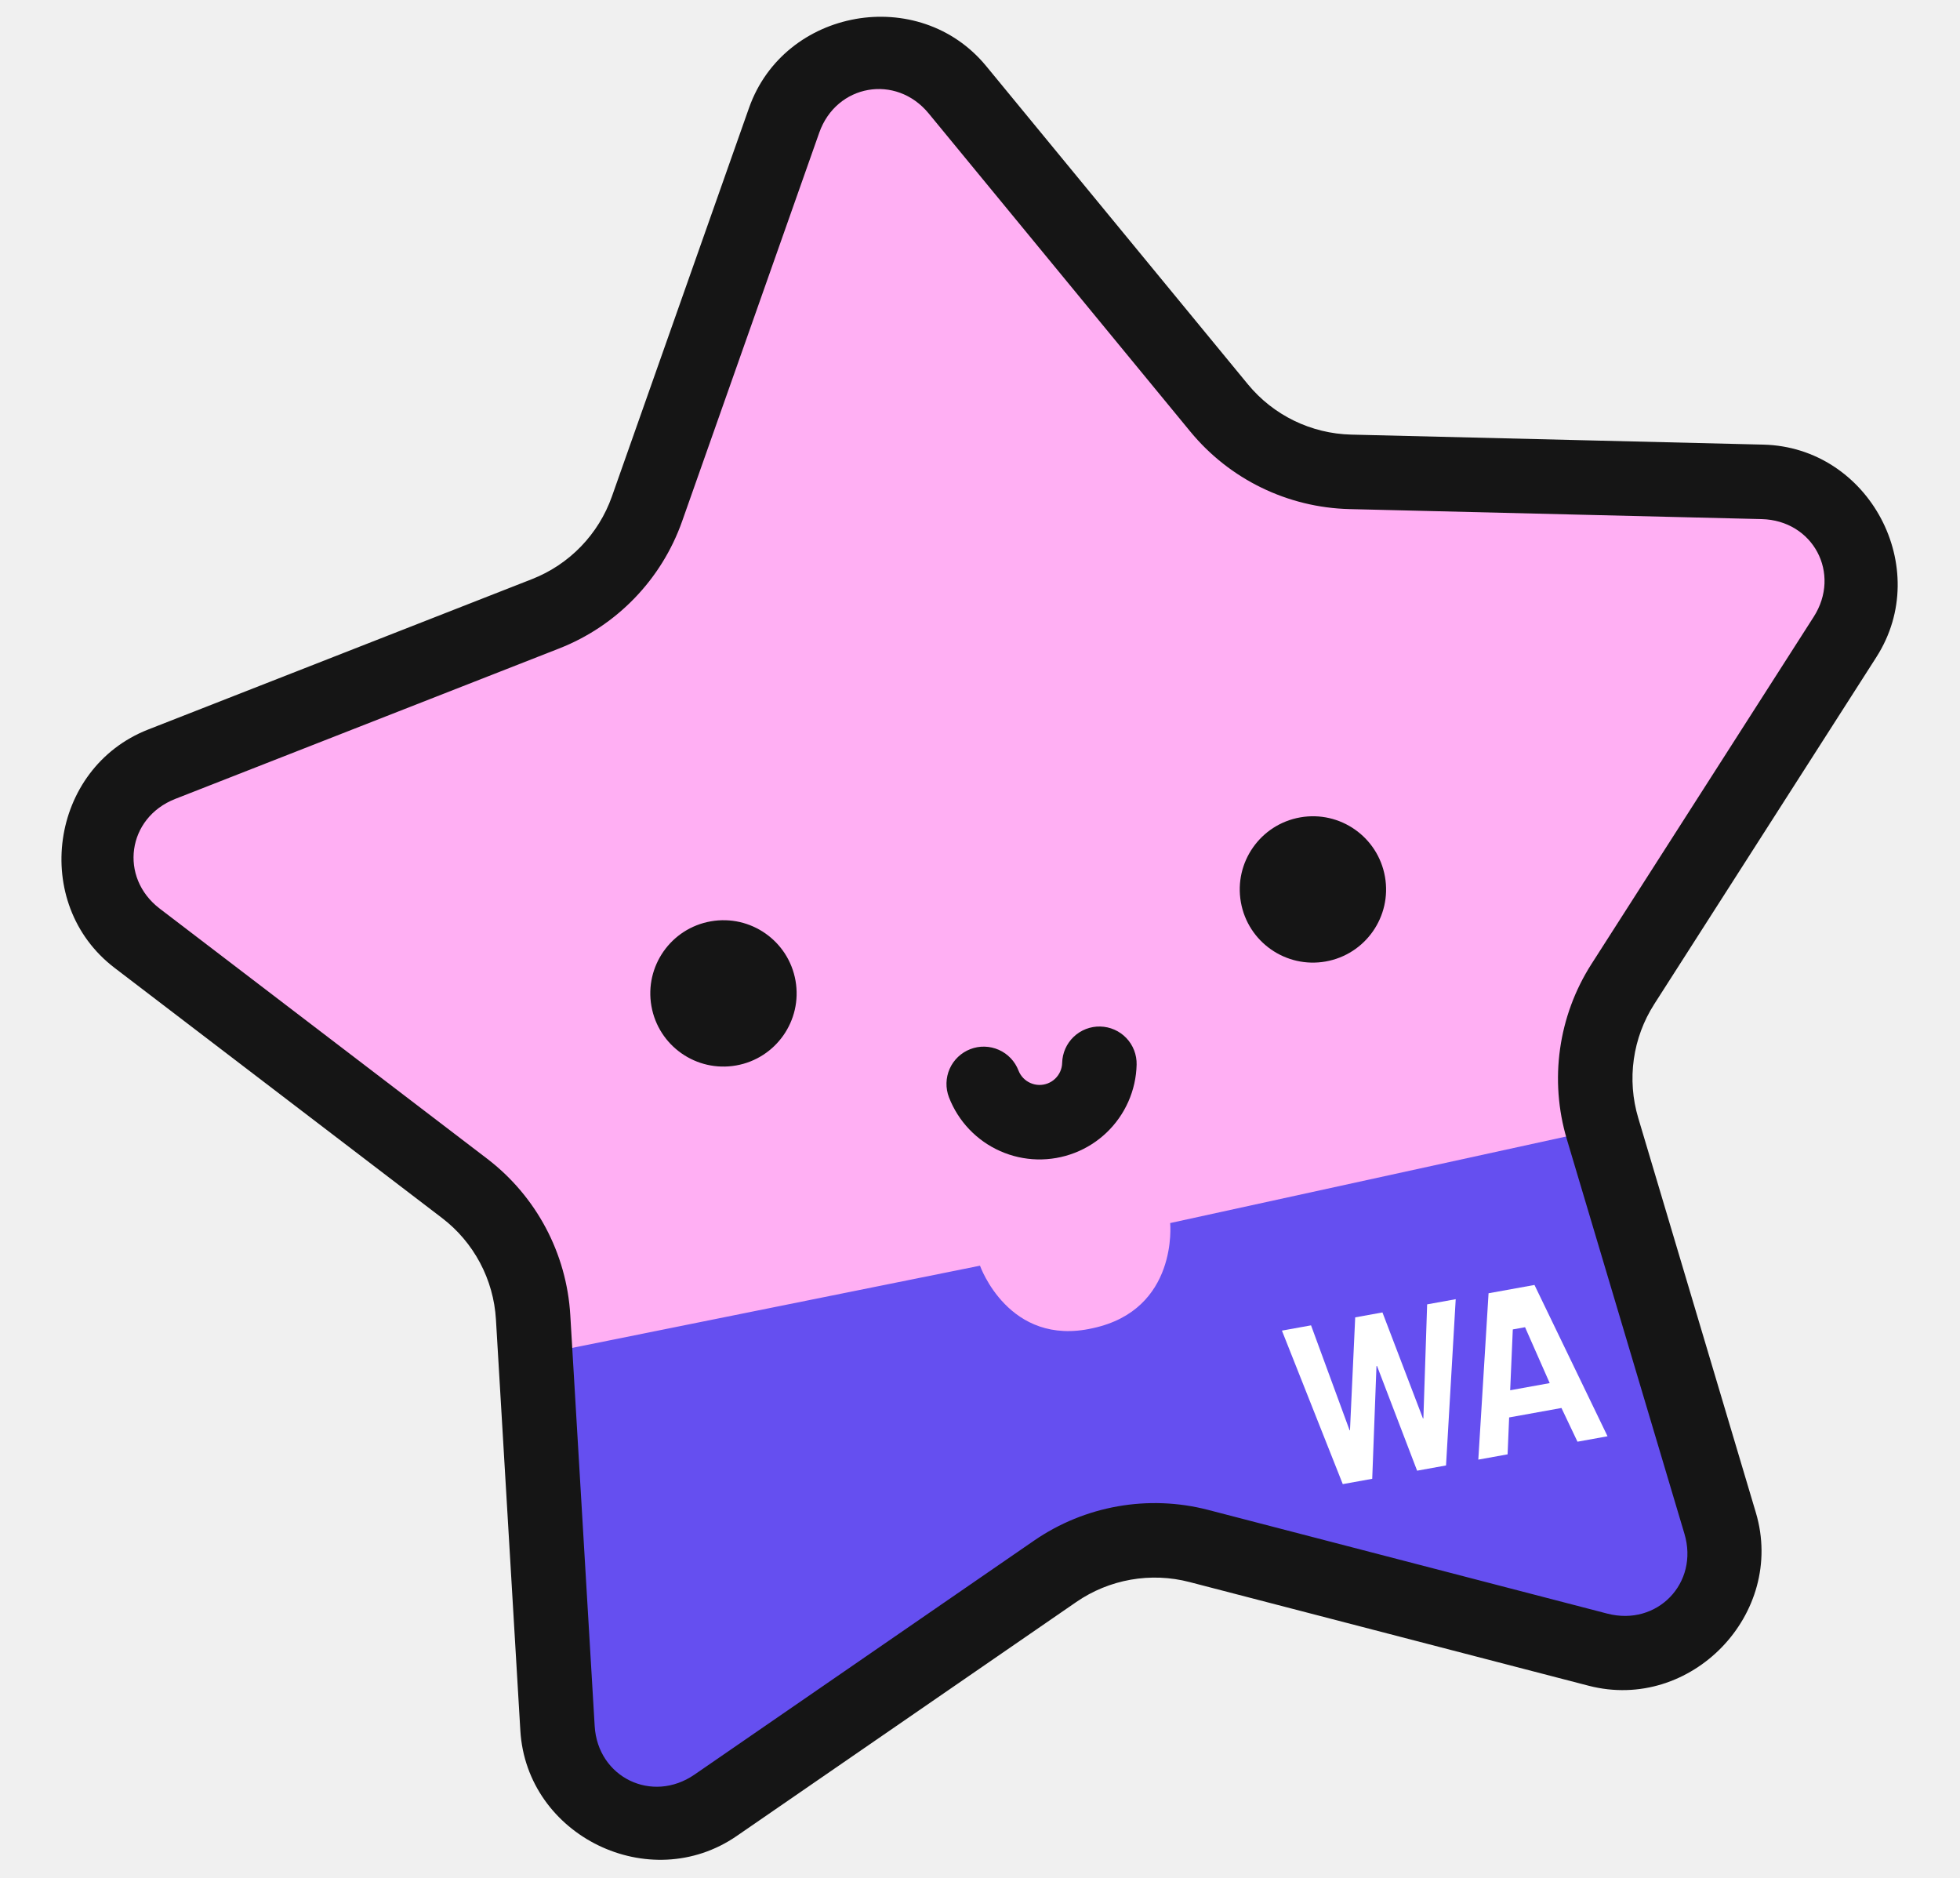
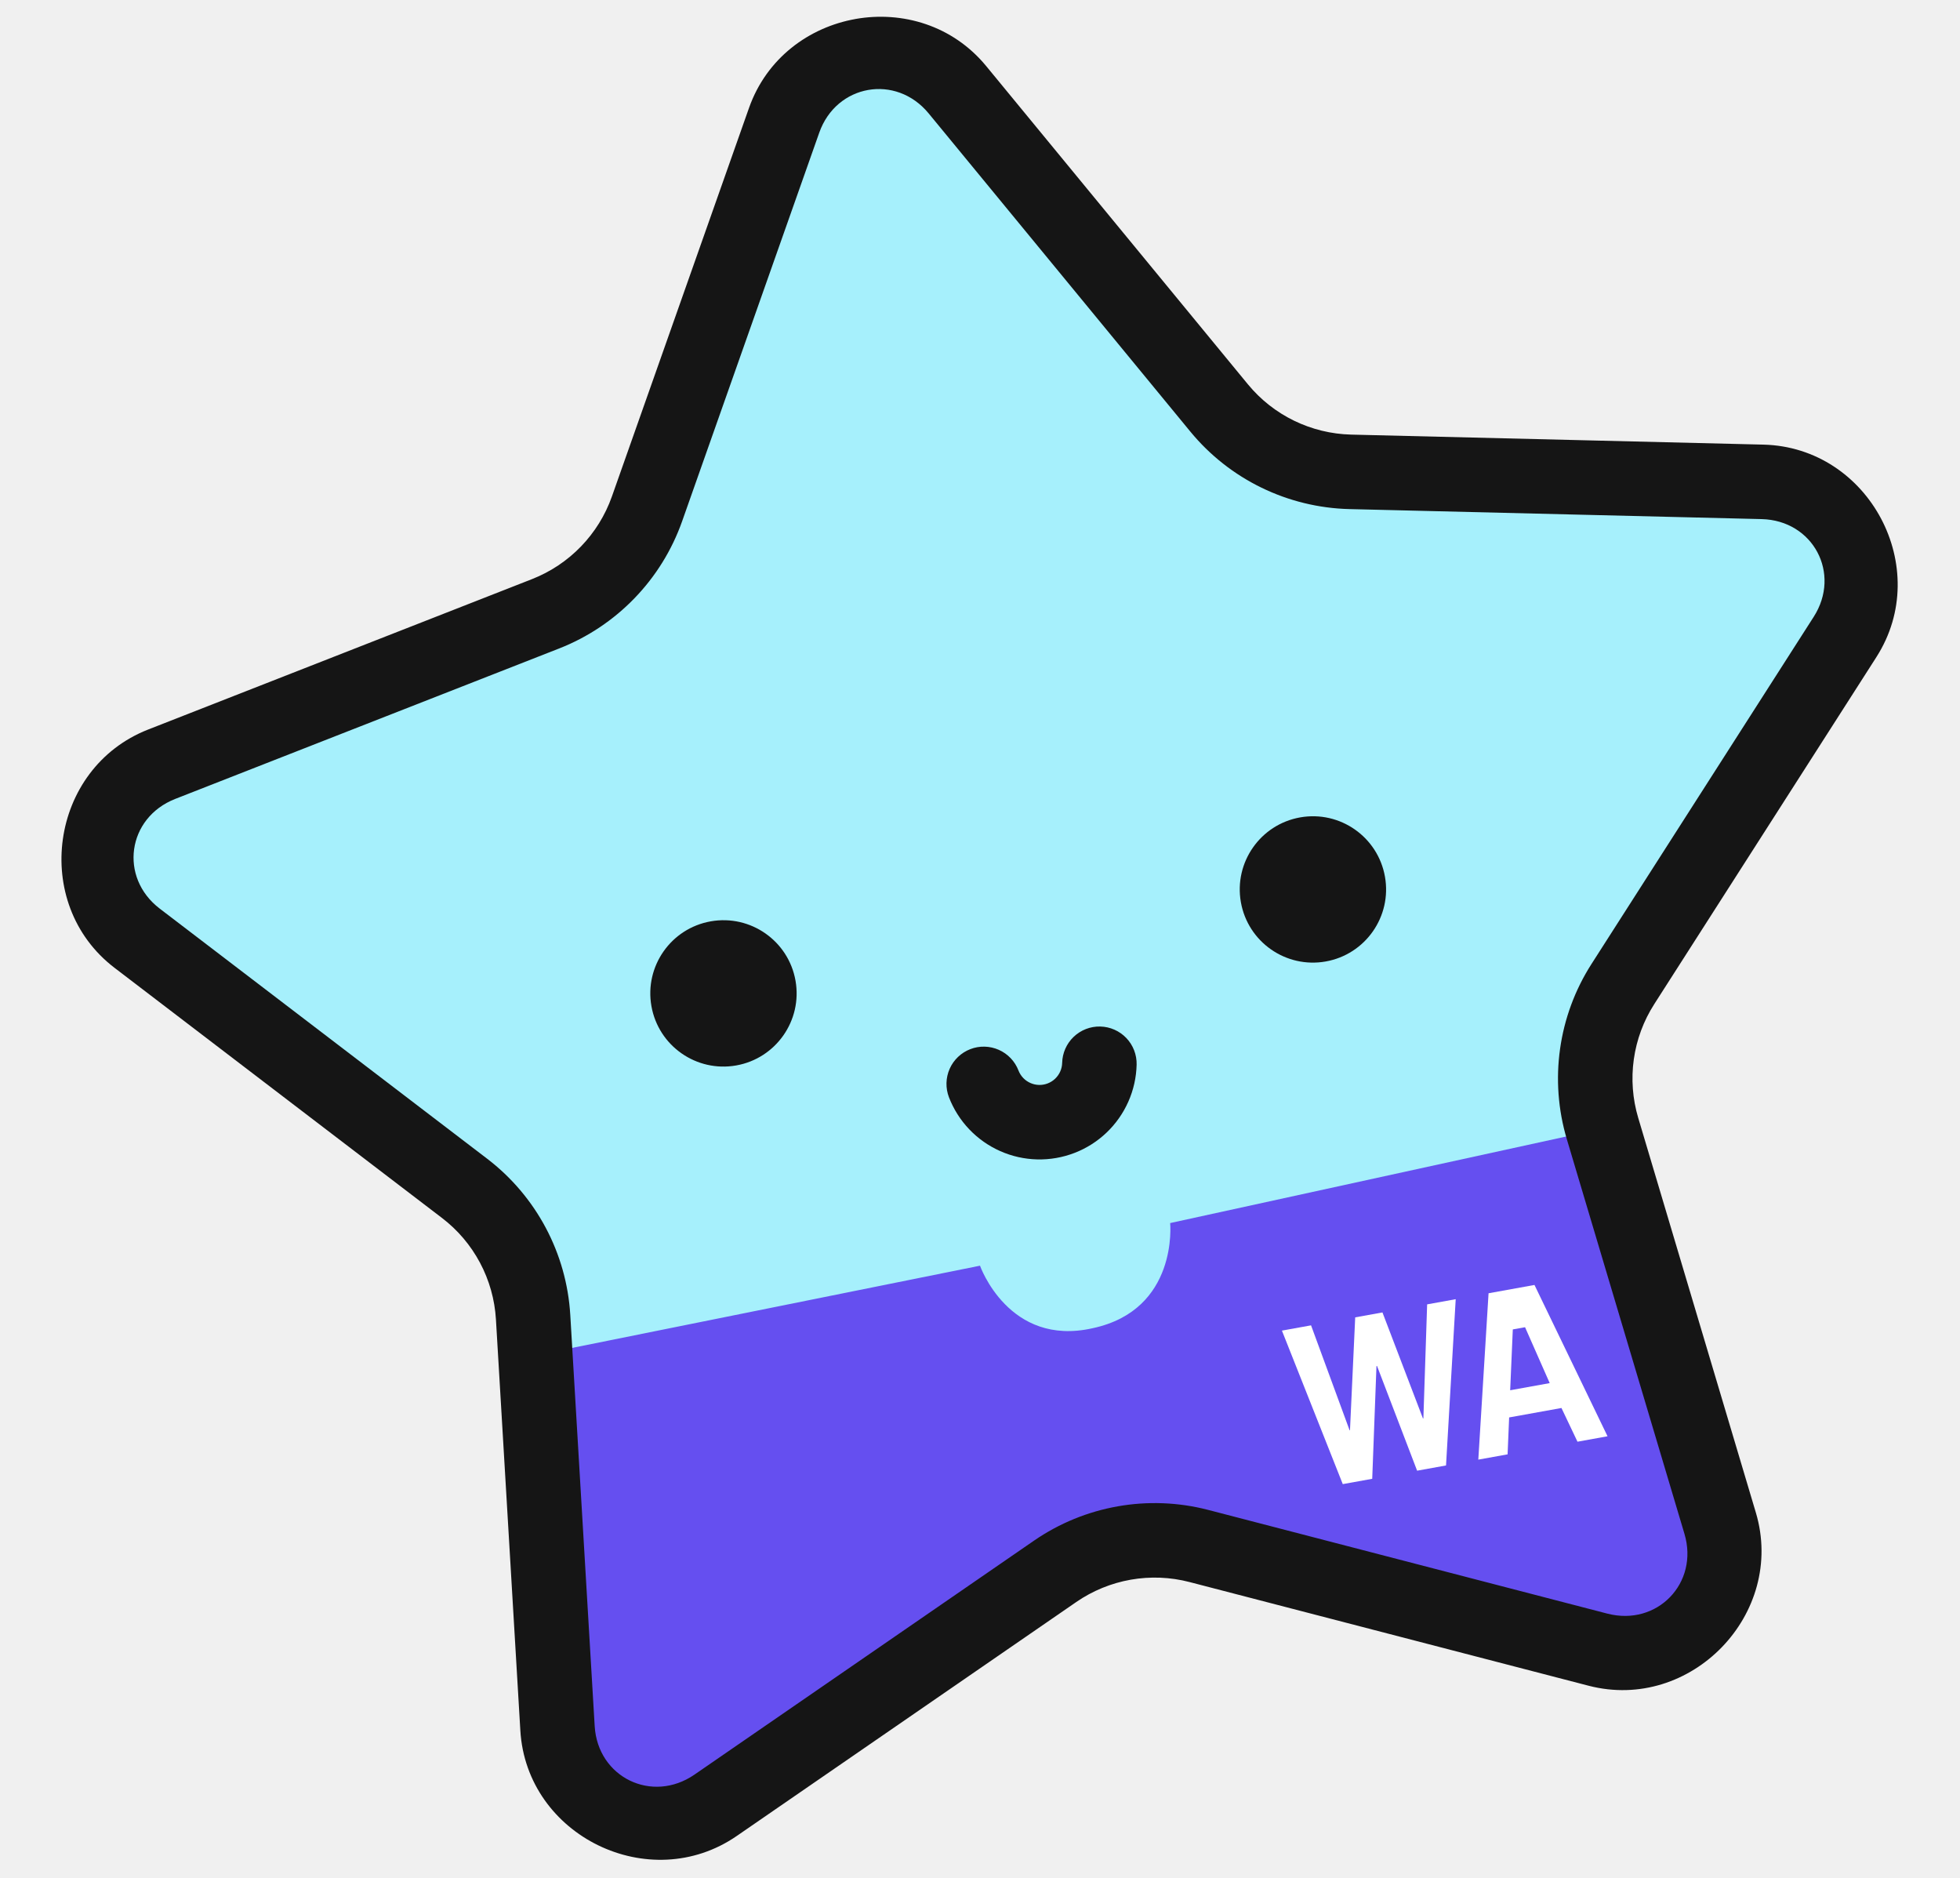
<svg xmlns="http://www.w3.org/2000/svg" height="100%" stroke-miterlimit="10" style="fill-rule:nonzero;clip-rule:evenodd;stroke-linecap:round;stroke-linejoin:round;" version="1.1" viewBox="0 0 2105 2016" width="100%" xml:space="preserve">
  <defs />
  <g id="Untitled">
-     <path d="M842.026 129.177C870.114 49.583 974.531 31.172 1028.15 96.358L1309.17 438.02C1343.94 480.296 1395.4 505.347 1450.14 506.68L1892.78 517.45C1977.29 519.505 2026.92 612.947 1981.45 683.983L1742.87 1056.65C1728.28 1079.43 1718.77 1105.09 1715 1131.88C1711.22 1158.66 1713.27 1185.95 1721 1211.87L1847.34 1635.7C1871.42 1716.45 1797.88 1792.71 1716.03 1771.44L1287.55 1660.11C1261.36 1653.3 1234.01 1652.21 1207.36 1656.91C1180.72 1661.6 1155.39 1671.98 1133.11 1687.34L768.557 1938.51C698.913 1986.48 603.729 1939.98 598.726 1855.86L572.502 1414.38C569.257 1359.74 542.373 1309.24 498.866 1276.01L147.203 1007.41C80.177 956.216 94.859 851.43 173.566 820.594L585.833 659.08C636.813 639.107 676.599 597.967 694.813 546.348L842.026 129.177Z" fill="#ffaff3" fill-rule="nonzero" opacity="1" stroke="none" />
+     <path d="M842.026 129.177C870.114 49.583 974.531 31.172 1028.15 96.358L1309.17 438.02C1343.94 480.296 1395.4 505.347 1450.14 506.68L1892.78 517.45C1977.29 519.505 2026.92 612.947 1981.45 683.983L1742.87 1056.65C1728.28 1079.43 1718.77 1105.09 1715 1131.88C1711.22 1158.66 1713.27 1185.95 1721 1211.87L1847.34 1635.7C1871.42 1716.45 1797.88 1792.71 1716.03 1771.44L1287.55 1660.11C1261.36 1653.3 1234.01 1652.21 1207.36 1656.91C1180.72 1661.6 1155.39 1671.98 1133.11 1687.34L768.557 1938.51C698.913 1986.48 603.729 1939.98 598.726 1855.86L572.502 1414.38C569.257 1359.74 542.373 1309.24 498.866 1276.01L147.203 1007.41C80.177 956.216 94.859 851.43 173.566 820.594L585.833 659.08C636.813 639.107 676.599 597.967 694.813 546.348L842.026 129.177Z" fill="#a6f0fc" fill-rule="nonzero" opacity="1" stroke="none" />
    <path d="M1721 1211.87L1847.34 1635.7C1871.42 1716.45 1797.88 1792.71 1716.03 1771.44L1287.55 1660.11C1261.36 1653.3 1234.01 1652.21 1207.36 1656.91C1180.72 1661.6 1155.39 1671.98 1133.11 1687.34L768.557 1938.51C698.913 1986.48 603.729 1939.98 598.726 1855.86L572.502 1455.84L1052.5 1359.09C1052.5 1359.09 1083.25 1446.64 1173.44 1426.24C1265.84 1406.51 1256.73 1313.32 1256.73 1313.32L1721 1211.87Z" fill="#654ff0" fill-rule="nonzero" opacity="1" stroke="none" />
    <path d="M918.91 20.387C868.969 29.195 823.32 62.353 804.42 115.904L657.186 533.07C642.831 573.741 611.52 606.123 571.327 621.871L159.044 783.395C53.25 824.843 32.792 970.356 122.981 1039.24L474.644 1307.81C491.576 1320.73 505.522 1337.15 515.528 1355.96C525.534 1374.76 531.366 1395.5 532.625 1416.76L558.835 1858.23C565.559 1971.49 697.668 2035.92 791.287 1971.44L791.289 1971.43L1155.87 1720.26L1155.87 1720.25C1173.42 1708.15 1193.38 1699.97 1214.37 1696.27C1235.37 1692.57 1256.92 1693.43 1277.55 1698.8L1277.55 1698.8L1706.04 1810.11C1816.06 1838.7 1918.17 1732.96 1885.75 1624.22L1885.75 1624.23L1759.42 1200.41L1759.42 1200.41C1753.33 1180 1751.72 1158.52 1754.69 1137.42C1757.66 1116.33 1765.15 1096.13 1776.65 1078.2L1776.65 1078.19L2015.25 705.513L2015.24 705.511C2076.44 609.933 2007.46 480.197 1893.87 477.434L1451.21 466.681C1408.06 465.633 1367.56 445.914 1340.17 412.608L1059.15 70.955C1023.08 27.101 968.841 11.559 918.896 20.366M932.34 96.613C955.035 92.611 979.819 100.451 997.365 121.779L1278.38 463.422C1320.52 514.663 1382.95 545.042 1449.26 546.655L1891.92 557.408C1947.35 558.754 1977.63 615.896 1947.86 662.382L1709.27 1035.06C1673.48 1090.93 1663.8 1159.69 1682.74 1223.26L1809.08 1647.07C1824.81 1699.85 1779.83 1746.62 1726.15 1732.68L1726.15 1732.68L1297.66 1621.36C1233.45 1604.67 1165.09 1616.73 1110.46 1654.38L745.884 1905.55C700.205 1937.02 641.945 1908.45 638.676 1853.48L612.469 1412.01C608.537 1345.78 575.914 1284.5 523.186 1244.22L171.524 975.65C127.662 942.151 136.58 878.1 188.203 857.867L600.485 696.341C662.256 672.139 710.525 622.24 732.608 559.671L732.608 559.669L879.842 142.504C889.034 116.463 909.64 100.618 932.335 96.615" fill="#151515" fill-rule="nonzero" opacity="1" stroke="none" />
    <path d="M790.631 1144.08C833.367 1136.54 861.904 1095.79 854.37 1053.06C846.836 1010.32 806.085 981.793 763.349 989.329C720.613 996.866 692.076 1037.62 699.61 1080.35C707.144 1123.08 747.896 1151.62 790.631 1144.08Z" fill="#151515" fill-rule="nonzero" opacity="1" stroke="none" />
    <path d="M1423.7 1032.45C1466.43 1024.92 1494.97 984.164 1487.43 941.432C1479.9 898.699 1439.15 870.166 1396.41 877.703C1353.68 885.239 1325.14 925.991 1332.67 968.724C1340.21 1011.46 1380.96 1039.99 1423.7 1032.45Z" fill="#151515" fill-rule="nonzero" opacity="1" stroke="none" />
    <path d="M1042.09 1126.57C1037.19 1128.46 1032.71 1131.3 1028.9 1134.92C1025.1 1138.54 1022.04 1142.88 1019.92 1147.68C1017.79 1152.49 1016.63 1157.66 1016.5 1162.91C1016.37 1168.16 1017.28 1173.39 1019.17 1178.29C1024.11 1191.06 1031.51 1202.74 1040.96 1212.66L1040.96 1212.66C1050.41 1222.58 1061.72 1230.53 1074.25 1236.07L1074.26 1236.08C1086.77 1241.62 1100.25 1244.64 1113.94 1244.97L1113.95 1244.97L1113.97 1244.97C1127.65 1245.29 1141.26 1242.92 1154.03 1237.99L1154.04 1237.99C1166.81 1233.06 1178.49 1225.66 1188.4 1216.21L1188.41 1216.21L1188.41 1216.2C1198.32 1206.76 1206.27 1195.45 1211.81 1182.94C1217.37 1170.41 1220.39 1156.9 1220.71 1143.2C1220.96 1132.6 1216.99 1122.33 1209.67 1114.65C1202.34 1106.98 1192.27 1102.53 1181.66 1102.28C1176.41 1102.15 1171.19 1103.07 1166.29 1104.96C1161.39 1106.86 1156.91 1109.7 1153.11 1113.33C1149.31 1116.95 1146.26 1121.29 1144.14 1126.1C1142.02 1130.9 1140.86 1136.08 1140.74 1141.33C1140.66 1144.5 1139.96 1147.63 1138.67 1150.53L1138.67 1150.54L1138.66 1150.56C1137.37 1153.47 1135.52 1156.1 1133.22 1158.3C1130.91 1160.5 1128.2 1162.22 1125.23 1163.36L1125.21 1163.37C1122.23 1164.52 1119.06 1165.07 1115.87 1165C1112.69 1164.92 1109.55 1164.21 1106.64 1162.92L1106.62 1162.92L1106.61 1162.91C1103.7 1161.62 1101.08 1159.78 1098.88 1157.48L1098.88 1157.47L1098.88 1157.47C1096.68 1155.16 1094.96 1152.45 1093.81 1149.47C1091.92 1144.57 1089.08 1140.09 1085.46 1136.29C1081.83 1132.49 1077.5 1129.43 1072.69 1127.31C1067.89 1125.18 1062.71 1124.02 1057.46 1123.89C1052.21 1123.76 1046.99 1124.67 1042.09 1126.57Z" fill="#151515" fill-rule="nonzero" opacity="1" stroke="none" />
  </g>
  <g id="g5">
    <path d="M1376.76 1428.81L1408.04 1423.15L1449.46 1535.89L1449.85 1535.82L1455.46 1414.58L1484.73 1409.29L1528.22 1523.13L1528.68 1523.05L1532.72 1400.62L1563.4 1395.07L1553 1573.6L1521.95 1579.22L1478.9 1466.78L1478.3 1466.88L1473.74 1587.93L1442.11 1593.64L1376.76 1428.81ZM1598.68 1388.7L1648 1379.78L1726.46 1542.26L1694.18 1548.09L1676.97 1511.89L1620.78 1522.04L1619.12 1561.66L1587.68 1567.34L1598.68 1388.7ZM1624.72 1427.53L1621.89 1492.86L1664.36 1485.18L1637.88 1425.16L1624.72 1427.53Z" fill="#ffffff" fill-rule="nonzero" opacity="1" stroke="none" />
  </g>
</svg>
